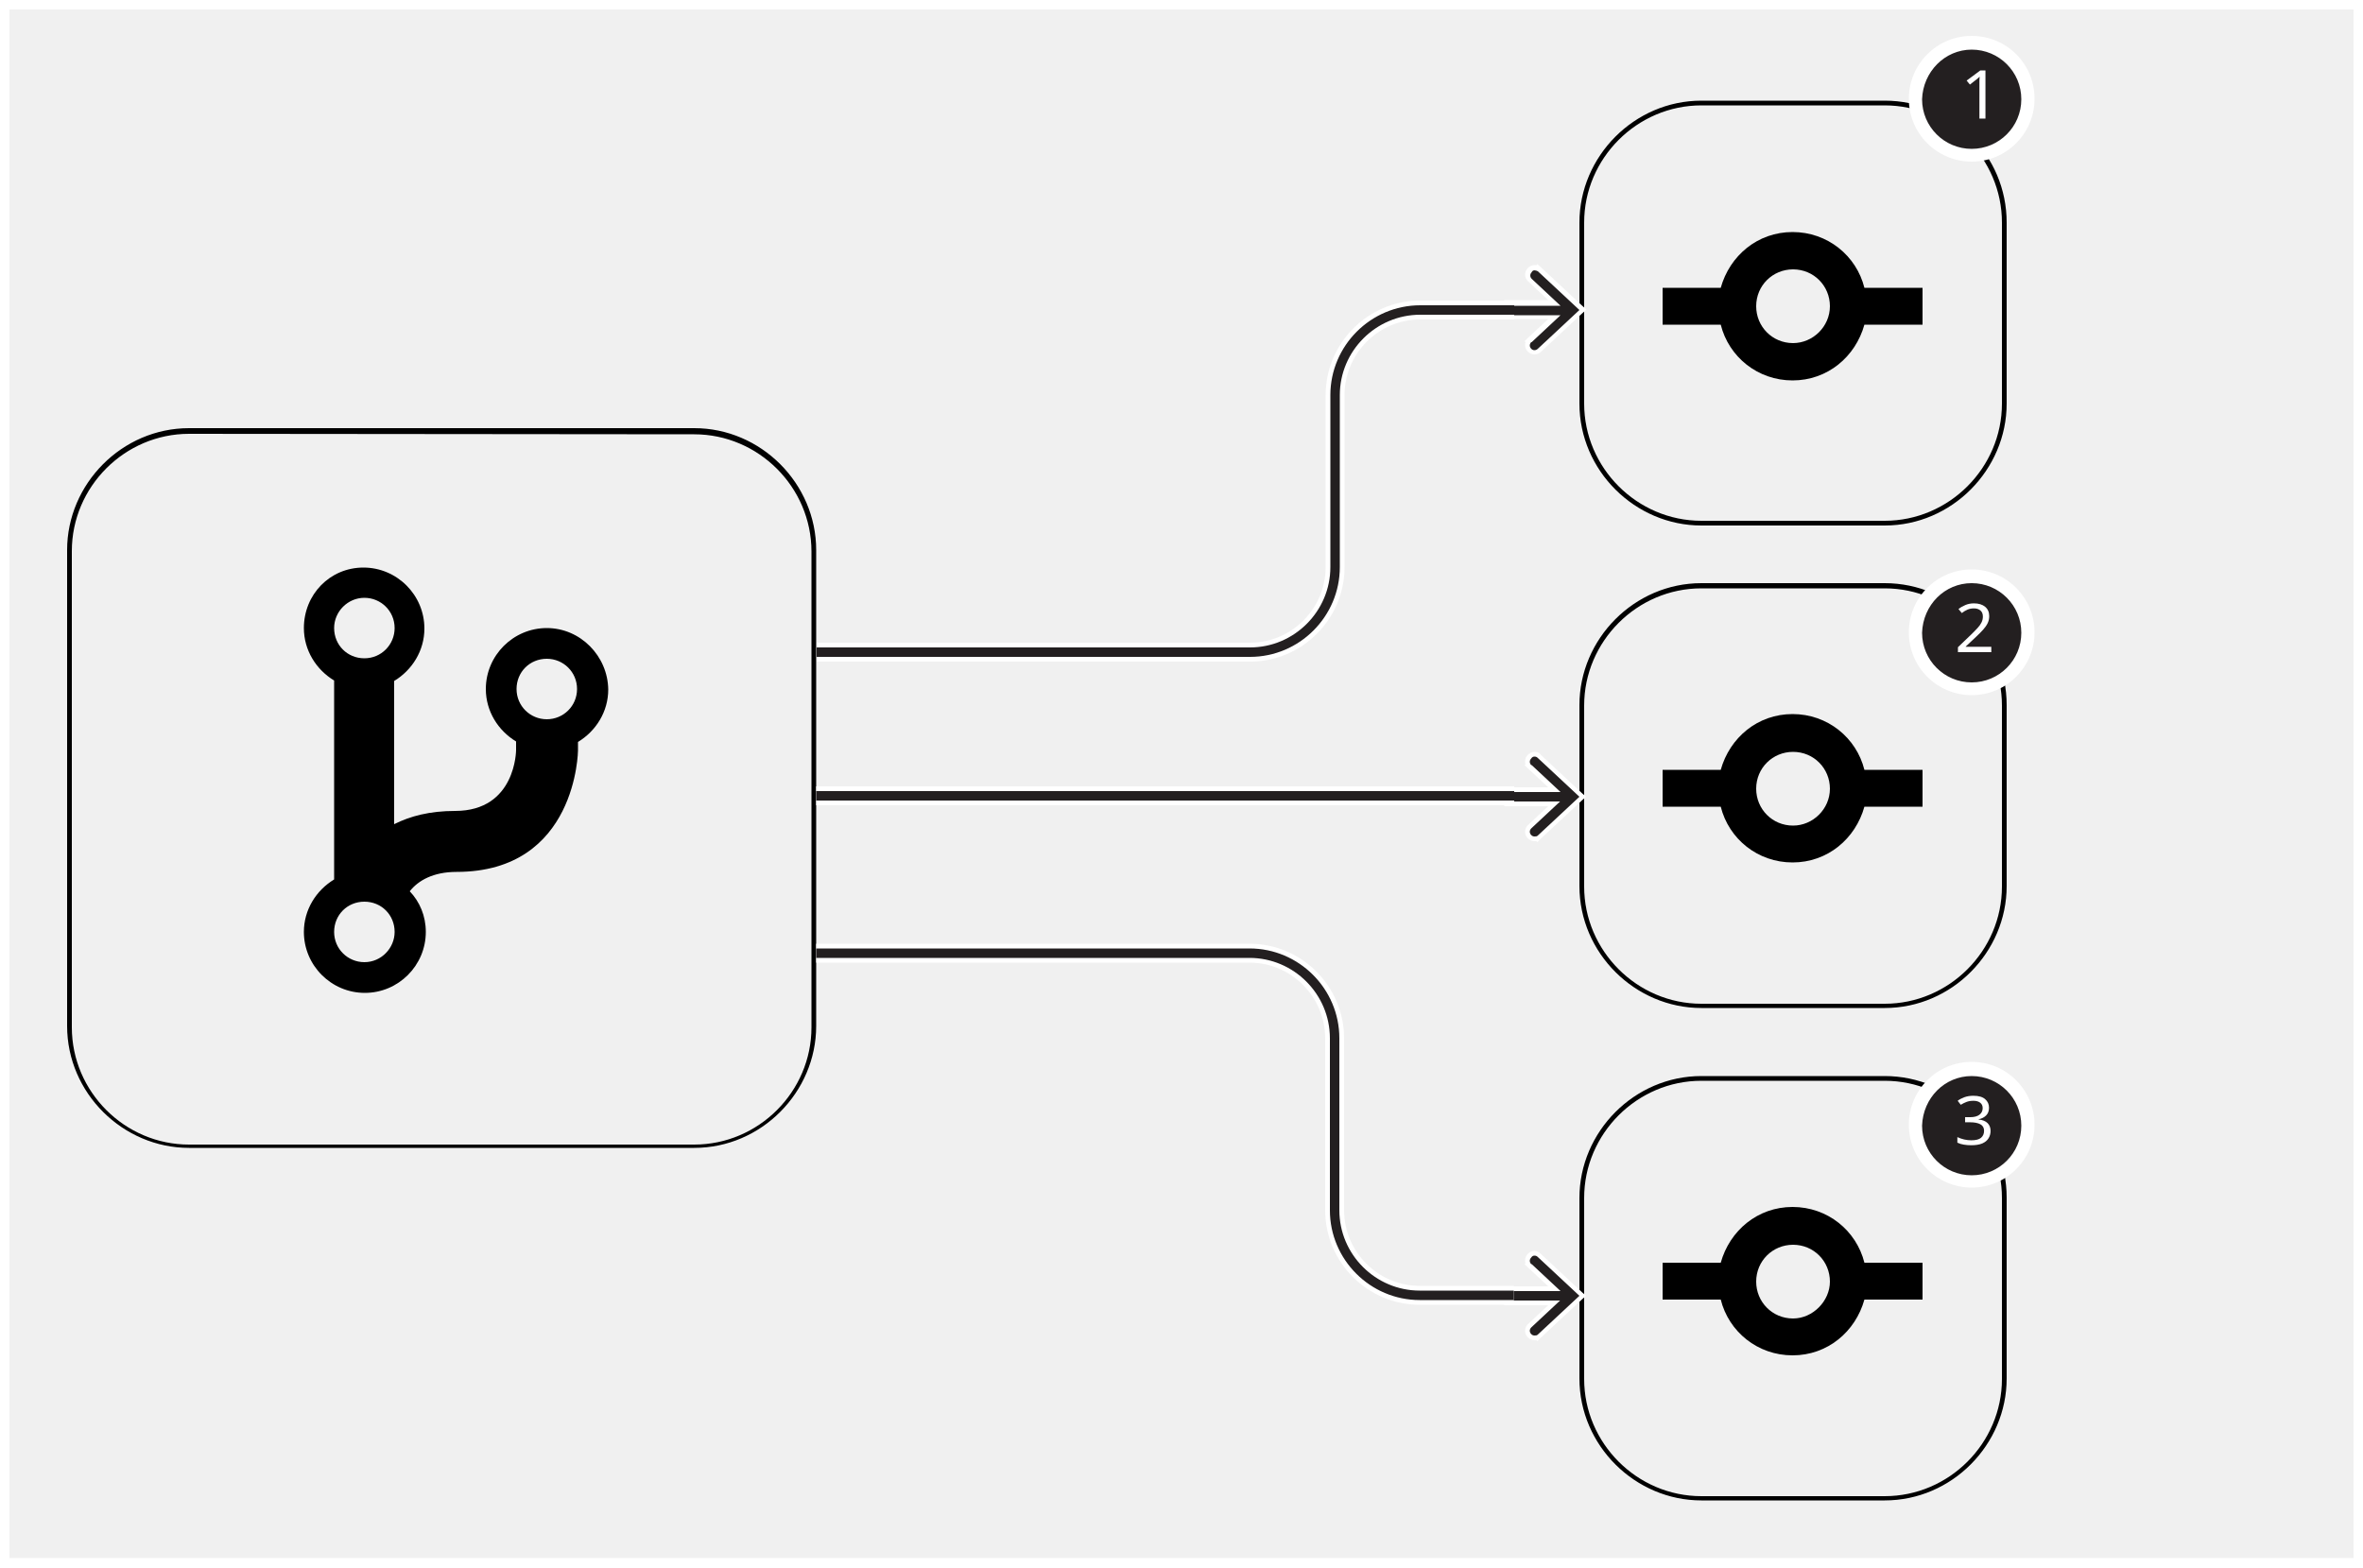
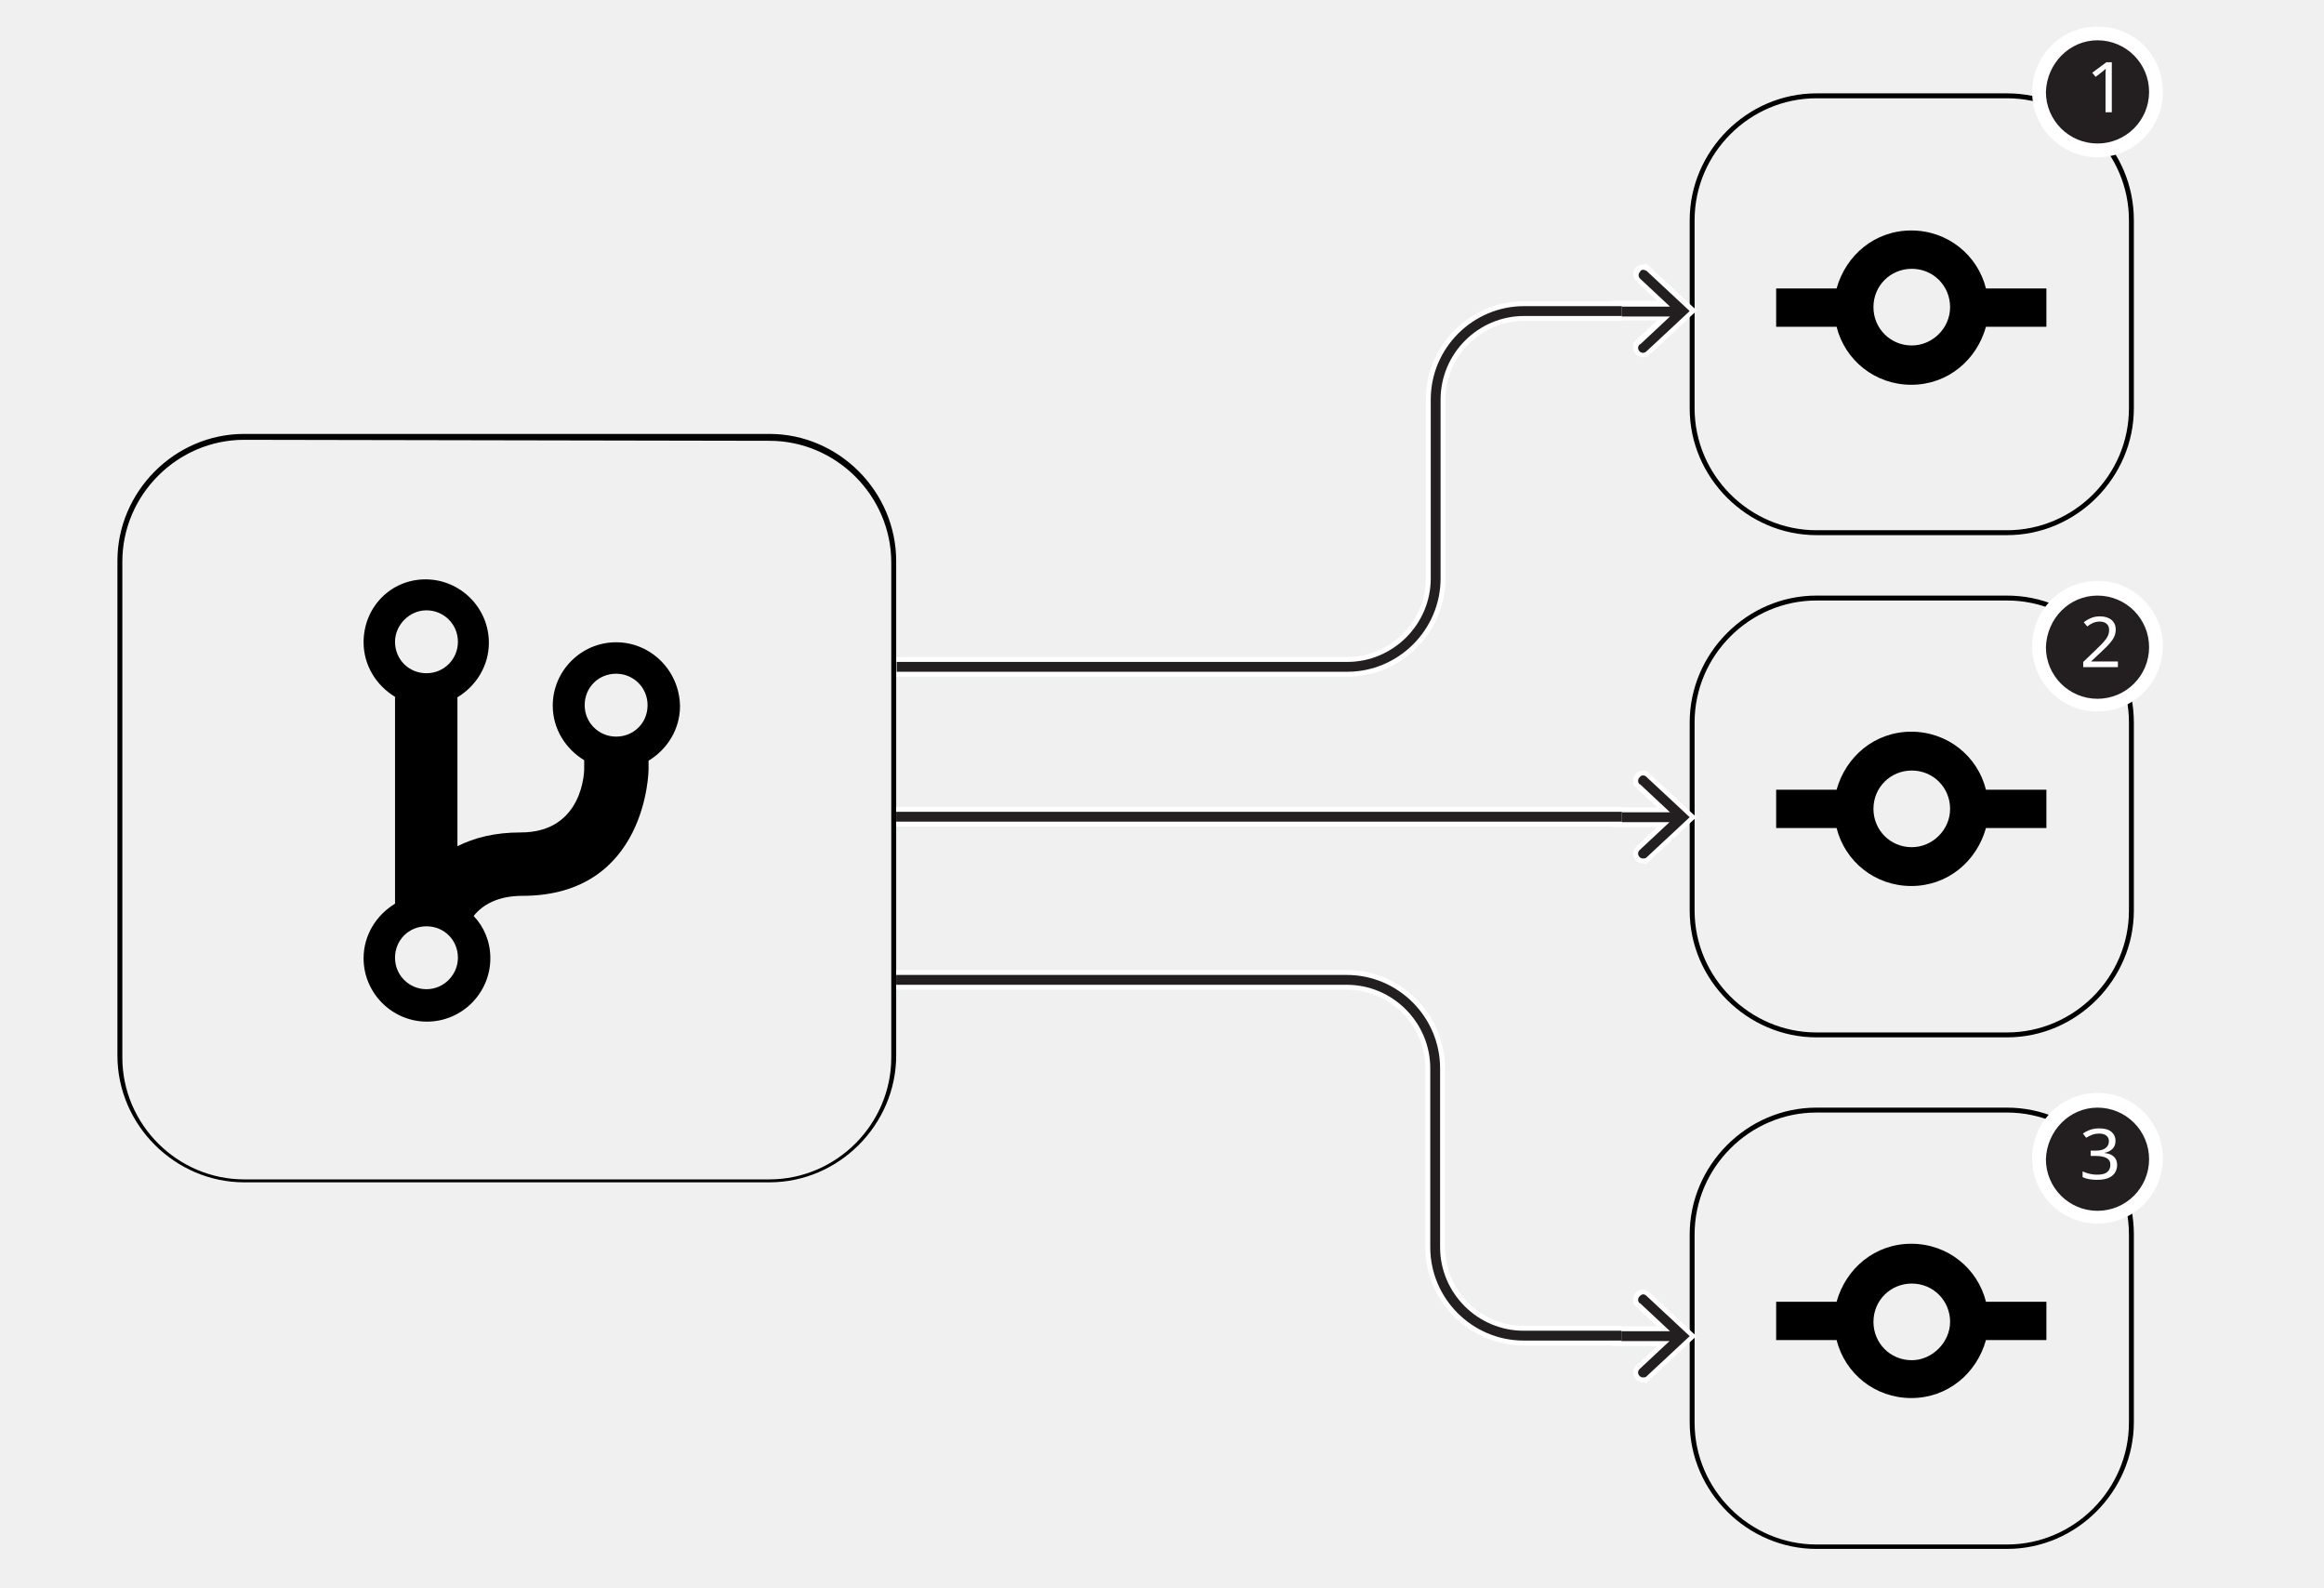
- <svg xmlns="http://www.w3.org/2000/svg" version="1.1" id="Layer_1" x="0px" y="0px" viewBox="36.7 368.6 500 331.7" enable-background="new 36.7 368.6 500 331.7" xml:space="preserve">
-   <g id="boundary">
-     <path fill="none" stroke="#FFFFFF" stroke-width="4" stroke-miterlimit="10" d="M36.7,368.6v331.7h500V368.6H36.7L36.7,368.6z" />
-   </g>
+ <svg xmlns="http://www.w3.org/2000/svg" version="1.1" id="Layer_1" x="0px" y="0px" viewBox="27 455 473 323" enable-background="new 27 455 473 323" xml:space="preserve">
  <g id="base">
    <g id="border_4_">
-       <path d="M183.6,460.5c13.6,0,24.8,11.2,24.8,24.8V586c0,13.6-11.2,24.8-24.8,24.8H76.7c-13.6,0-24.8-11.2-24.8-24.8V485.2    c0-13.6,11.2-24.8,24.8-24.8L183.6,460.5 M183.6,459.2H76.7c-14.2,0-25.8,11.8-25.8,25.8v100.7c0,14.2,11.8,25.8,25.8,25.8h106.9    c14.2,0,25.8-11.8,25.8-25.8V485C209.4,470.9,197.7,459.2,183.6,459.2L183.6,459.2z" />
+       <path d="M183.6,544.7c13.6,0,24.8,11.2,24.8,24.8v100.7c0,13.6-11.2,24.8-24.8,24.8H76.7c-13.6,0-24.8-11.2-24.8-24.8V569.3    c0-13.6,11.2-24.8,24.8-24.8L183.6,544.7 M183.6,543.3H76.7c-14.2,0-25.8,11.8-25.8,25.8v100.7c0,14.2,11.8,25.8,25.8,25.8h106.9    c14.2,0,25.8-11.8,25.8-25.8V569.2C209.4,555,197.7,543.3,183.6,543.3L183.6,543.3z" />
    </g>
-     <path d="M152.4,501.5c-7.1,0-12.9,5.8-12.9,12.9c0,4.7,2.6,8.8,6.4,11.1v1.8c0,0,0,12.9-12.9,12.9c-5.4,0-9.5,1.1-12.9,2.8v-30.3   c3.8-2.3,6.4-6.4,6.4-11.1c0-7.1-5.8-12.9-12.9-12.9s-12.6,5.7-12.6,12.8c0,4.7,2.6,8.8,6.4,11.1v42.1c-3.8,2.3-6.4,6.4-6.4,11.1   c0,7.1,5.8,12.9,12.9,12.9s12.9-5.8,12.9-12.9c0-3.4-1.3-6.4-3.4-8.6c1.8-2.3,5-4.1,9.9-4.1c25.5,0,25.7-25.7,25.7-25.7v-1.8   c3.8-2.3,6.4-6.4,6.4-11.1C165.3,507.4,159.5,501.5,152.4,501.5z M113.8,495.1c3.5,0,6.4,2.8,6.4,6.4c0,3.5-2.8,6.4-6.4,6.4   s-6.4-2.8-6.4-6.4C107.4,498,110.3,495.1,113.8,495.1z M113.8,572.2c-3.5,0-6.4-2.8-6.4-6.4c0-3.6,2.8-6.4,6.4-6.4s6.4,2.8,6.4,6.4   C120.2,569.2,117.4,572.2,113.8,572.2z M152.4,520.8c-3.5,0-6.4-2.8-6.4-6.4c0-3.6,2.8-6.4,6.4-6.4c3.5,0,6.4,2.8,6.4,6.4   C158.8,518,155.9,520.8,152.4,520.8z" />
+     <path d="M152.4,585.7c-7.1,0-12.9,5.8-12.9,12.9c0,4.7,2.6,8.8,6.4,11.1v1.8c0,0,0,12.9-12.9,12.9c-5.4,0-9.5,1.1-12.9,2.8v-30.3   c3.8-2.3,6.4-6.4,6.4-11.1c0-7.1-5.8-12.9-12.9-12.9s-12.6,5.7-12.6,12.8c0,4.7,2.6,8.8,6.4,11.1v42.1c-3.8,2.3-6.4,6.4-6.4,11.1   c0,7.1,5.8,12.9,12.9,12.9s12.9-5.8,12.9-12.9c0-3.4-1.3-6.4-3.4-8.6c1.8-2.3,5-4.1,9.9-4.1c25.5,0,25.7-25.7,25.7-25.7v-1.8   c3.8-2.3,6.4-6.4,6.4-11.1C165.3,591.5,159.5,585.7,152.4,585.7z M113.8,579.2c3.5,0,6.4,2.8,6.4,6.4c0,3.5-2.8,6.4-6.4,6.4   s-6.4-2.8-6.4-6.4C107.4,582.2,110.3,579.2,113.8,579.2z M113.8,656.3c-3.5,0-6.4-2.8-6.4-6.4c0-3.6,2.8-6.4,6.4-6.4   s6.4,2.8,6.4,6.4C120.2,653.3,117.4,656.3,113.8,656.3z M152.4,604.9c-3.5,0-6.4-2.8-6.4-6.4c0-3.6,2.8-6.4,6.4-6.4   c3.5,0,6.4,2.8,6.4,6.4C158.8,602.2,155.9,604.9,152.4,604.9z" />
  </g>
  <g id="commit-1">
    <g>
      <g>
-         <path d="M431.2,429.5c-1.7-6.8-7.8-11.8-15.2-11.8c-7.4,0-13.3,5-15.2,11.8h-12.3v7.8h12.3c1.7,6.8,7.8,11.8,15.2,11.8     c7.4,0,13.3-5,15.2-11.8h12.3v-7.8H431.2z M416.1,441.2c-4.4,0-7.8-3.5-7.8-7.8c0-4.4,3.5-7.8,7.8-7.8c4.4,0,7.8,3.5,7.8,7.8     S420.3,441.2,416.1,441.2z" />
+         <path d="M431.2,513.7c-1.7-6.8-7.8-11.8-15.2-11.8c-7.4,0-13.3,5-15.2,11.8h-12.3v7.8h12.3c1.7,6.8,7.8,11.8,15.2,11.8     c7.4,0,13.3-5,15.2-11.8h12.3v-7.8H431.2z M416.1,525.3c-4.4,0-7.8-3.5-7.8-7.8c0-4.4,3.5-7.8,7.8-7.8c4.4,0,7.8,3.5,7.8,7.8     S420.3,525.3,416.1,525.3z" />
        <g id="border_1_">
-           <path d="M435.5,390.9c13.6,0,24.8,11.2,24.8,24.8V454c0,13.6-11.2,24.8-24.8,24.8h-38.8c-13.6,0-24.8-11.2-24.8-24.8v-38.3      c0-13.6,11.2-24.8,24.8-24.8H435.5 M435.5,389.9h-38.8c-14.2,0-25.8,11.8-25.8,25.8V454c0,14.2,11.8,25.8,25.8,25.8h38.8      c14.2,0,25.8-11.8,25.8-25.8v-38.3C461.3,401.4,449.7,389.9,435.5,389.9L435.5,389.9z" />
+           <path d="M435.5,475c13.6,0,24.8,11.2,24.8,24.8v38.3c0,13.6-11.2,24.8-24.8,24.8h-38.8c-13.6,0-24.8-11.2-24.8-24.8v-38.3      c0-13.6,11.2-24.8,24.8-24.8H435.5 M435.5,474h-38.8c-14.2,0-25.8,11.8-25.8,25.8v38.3c0,14.2,11.8,25.8,25.8,25.8h38.8      c14.2,0,25.8-11.8,25.8-25.8v-38.3C461.3,485.5,449.7,474,435.5,474L435.5,474z" />
        </g>
      </g>
      <g>
        <g>
-           <path fill="#231F20" d="M453.9,401.4c-6.5,0-11.9-5.4-11.9-11.9s5.4-11.9,11.9-11.9s11.9,5.4,11.9,11.9S460.6,401.4,453.9,401.4      z" />
-           <path fill="#FFFFFF" d="M453.9,379.1c5.8,0,10.5,4.7,10.5,10.5s-4.7,10.5-10.5,10.5s-10.5-4.7-10.5-10.5      C443.6,383.8,448.2,379.1,453.9,379.1 M453.9,376.2c-7.4,0-13.3,6-13.3,13.3c0,7.4,6,13.3,13.3,13.3c7.4,0,13.3-6,13.3-13.3      C467.2,382.1,461.3,376.2,453.9,376.2L453.9,376.2z" />
+           <path fill="#231F20" d="M453.9,485.5c-6.5,0-11.9-5.4-11.9-11.9s5.4-11.9,11.9-11.9s11.9,5.4,11.9,11.9S460.6,485.5,453.9,485.5      z" />
+           <path fill="#FFFFFF" d="M453.9,463.2c5.8,0,10.5,4.7,10.5,10.5s-4.7,10.5-10.5,10.5s-10.5-4.7-10.5-10.5      C443.6,467.9,448.2,463.2,453.9,463.2 M453.9,460.4c-7.4,0-13.3,6-13.3,13.3c0,7.4,6,13.3,13.3,13.3c7.4,0,13.3-6,13.3-13.3      C467.2,466.2,461.3,460.4,453.9,460.4L453.9,460.4z" />
        </g>
        <g>
-           <text transform="matrix(1.0483 0 0 1 451.5059 393.6982)" fill="#FFFFFF" font-family="'ApexNew-Book'" font-size="14.269">1</text>
+           <text transform="matrix(1.0483 0 0 1 451.5059 477.8486)" fill="#FFFFFF" font-family="'ApexNew-Book'" font-size="14.269">1</text>
        </g>
      </g>
    </g>
  </g>
  <g id="commit-2">
    <g>
      <g>
-         <path d="M431.2,531.5c-1.7-6.8-7.8-11.8-15.2-11.8c-7.4,0-13.3,5-15.2,11.8h-12.3v7.8h12.3c1.7,6.8,7.8,11.8,15.2,11.8     c7.4,0,13.3-5,15.2-11.8h12.3v-7.8H431.2z M416.1,543.3c-4.4,0-7.8-3.5-7.8-7.8c0-4.4,3.5-7.8,7.8-7.8c4.4,0,7.8,3.5,7.8,7.8     C423.9,539.8,420.3,543.3,416.1,543.3z" />
+         <path d="M431.2,615.7c-1.7-6.8-7.8-11.8-15.2-11.8c-7.4,0-13.3,5-15.2,11.8h-12.3v7.8h12.3c1.7,6.8,7.8,11.8,15.2,11.8     c7.4,0,13.3-5,15.2-11.8h12.3v-7.8H431.2z M416.1,627.4c-4.4,0-7.8-3.5-7.8-7.8c0-4.4,3.5-7.8,7.8-7.8c4.4,0,7.8,3.5,7.8,7.8     S420.3,627.4,416.1,627.4z" />
        <g id="border_2_">
-           <path d="M435.5,493.1c13.6,0,24.8,11.2,24.8,24.8v38.3c0,13.6-11.2,24.8-24.8,24.8h-38.8c-13.6,0-24.8-11.2-24.8-24.8v-38.3      c0-13.6,11.2-24.8,24.8-24.8H435.5 M435.5,492h-38.8c-14.2,0-25.8,11.8-25.8,25.8v38.3c0,14.2,11.8,25.8,25.8,25.8h38.8      c14.2,0,25.8-11.8,25.8-25.8v-38.3C461.3,503.6,449.7,492,435.5,492L435.5,492z" />
+           <path d="M435.5,577.2c13.6,0,24.8,11.2,24.8,24.8v38.3c0,13.6-11.2,24.8-24.8,24.8h-38.8c-13.6,0-24.8-11.2-24.8-24.8V602      c0-13.6,11.2-24.8,24.8-24.8H435.5 M435.5,576.2h-38.8c-14.2,0-25.8,11.8-25.8,25.8v38.3c0,14.2,11.8,25.8,25.8,25.8h38.8      c14.2,0,25.8-11.8,25.8-25.8V602C461.3,587.8,449.7,576.2,435.5,576.2L435.5,576.2z" />
        </g>
      </g>
      <g>
        <g>
-           <path fill="#231F20" d="M453.9,514.2c-6.5,0-11.9-5.4-11.9-11.9s5.4-11.9,11.9-11.9s11.9,5.4,11.9,11.9S460.6,514.2,453.9,514.2      z" />
-           <path fill="#FFFFFF" d="M453.9,492c5.8,0,10.5,4.7,10.5,10.5s-4.7,10.5-10.5,10.5s-10.5-4.7-10.5-10.5      C443.6,496.6,448.2,492,453.9,492 M453.9,489.1c-7.4,0-13.3,6-13.3,13.3c0,7.4,6,13.3,13.3,13.3c7.4,0,13.3-6,13.3-13.3      C467.2,495.1,461.3,489.1,453.9,489.1L453.9,489.1z" />
+           <path fill="#231F20" d="M453.9,598.3c-6.5,0-11.9-5.4-11.9-11.9s5.4-11.9,11.9-11.9s11.9,5.4,11.9,11.9S460.6,598.3,453.9,598.3      z" />
+           <path fill="#FFFFFF" d="M453.9,576.2c5.8,0,10.5,4.7,10.5,10.5s-4.7,10.5-10.5,10.5s-10.5-4.7-10.5-10.5      C443.6,580.8,448.2,576.2,453.9,576.2 M453.9,573.2c-7.4,0-13.3,6-13.3,13.3c0,7.4,6,13.3,13.3,13.3c7.4,0,13.3-6,13.3-13.3      C467.2,579.2,461.3,573.2,453.9,573.2L453.9,573.2z" />
        </g>
        <g>
-           <text transform="matrix(1.0483 0 0 1 450.2715 506.6045)" fill="#FFFFFF" font-family="'ApexNew-Book'" font-size="14.269">2</text>
+           <text transform="matrix(1.0483 0 0 1 450.2715 590.7549)" fill="#FFFFFF" font-family="'ApexNew-Book'" font-size="14.269">2</text>
        </g>
      </g>
    </g>
  </g>
  <g>
    <g>
-       <path d="M431.2,635.8c-1.7-6.8-7.8-11.8-15.2-11.8c-7.4,0-13.3,5-15.2,11.8h-12.3v7.8h12.3c1.7,6.8,7.8,11.8,15.2,11.8    c7.4,0,13.3-5,15.2-11.8h12.3v-7.8H431.2z M416.1,647.6c-4.4,0-7.8-3.5-7.8-7.8c0-4.4,3.5-7.8,7.8-7.8c4.4,0,7.8,3.5,7.8,7.8    C423.9,643.9,420.3,647.6,416.1,647.6z" />
+       <path d="M431.2,719.9c-1.7-6.8-7.8-11.8-15.2-11.8c-7.4,0-13.3,5-15.2,11.8h-12.3v7.8h12.3c1.7,6.8,7.8,11.8,15.2,11.8    c7.4,0,13.3-5,15.2-11.8h12.3v-7.8H431.2z M416.1,731.8c-4.4,0-7.8-3.5-7.8-7.8c0-4.4,3.5-7.8,7.8-7.8c4.4,0,7.8,3.5,7.8,7.8    C423.9,728.1,420.3,731.8,416.1,731.8z" />
      <g id="border_3_">
-         <path d="M435.5,597.3c13.6,0,24.8,11.2,24.8,24.8v38.3c0,13.6-11.2,24.8-24.8,24.8h-38.8c-13.6,0-24.8-11.2-24.8-24.8v-38.3     c0-13.6,11.2-24.8,24.8-24.8H435.5 M435.5,596.3h-38.8c-14.2,0-25.8,11.8-25.8,25.8v38.2c0,14.2,11.8,25.8,25.8,25.8h38.8     c14.2,0,25.8-11.8,25.8-25.8v-38.3C461.3,607.9,449.7,596.3,435.5,596.3L435.5,596.3z" />
+         <path d="M435.5,681.4c13.6,0,24.8,11.2,24.8,24.8v38.3c0,13.6-11.2,24.8-24.8,24.8h-38.8c-13.6,0-24.8-11.2-24.8-24.8v-38.3     c0-13.6,11.2-24.8,24.8-24.8H435.5 M435.5,680.4h-38.8c-14.2,0-25.8,11.8-25.8,25.8v38.2c0,14.2,11.8,25.8,25.8,25.8h38.8     c14.2,0,25.8-11.8,25.8-25.8v-38.3C461.3,692.1,449.7,680.4,435.5,680.4L435.5,680.4z" />
      </g>
    </g>
    <g>
      <g>
-         <path fill="#231F20" d="M453.9,618.4c-6.5,0-11.9-5.4-11.9-11.9s5.4-11.9,11.9-11.9s11.9,5.4,11.9,11.9     C465.8,613.1,460.6,618.4,453.9,618.4z" />
-         <path fill="#FFFFFF" d="M453.9,596.3c5.8,0,10.5,4.7,10.5,10.5c0,5.8-4.7,10.5-10.5,10.5s-10.5-4.7-10.5-10.5     C443.6,600.9,448.2,596.3,453.9,596.3 M453.9,593.3c-7.4,0-13.3,6-13.3,13.3c0,7.4,6,13.3,13.3,13.3c7.4,0,13.3-6,13.3-13.3     C467.2,599.3,461.3,593.3,453.9,593.3L453.9,593.3z" />
+         <path fill="#231F20" d="M453.9,702.6c-6.5,0-11.9-5.4-11.9-11.9s5.4-11.9,11.9-11.9s11.9,5.4,11.9,11.9     C465.8,697.2,460.6,702.6,453.9,702.6z" />
+         <path fill="#FFFFFF" d="M453.9,680.4c5.8,0,10.5,4.7,10.5,10.5s-4.7,10.5-10.5,10.5s-10.5-4.7-10.5-10.5     C443.6,685.1,448.2,680.4,453.9,680.4 M453.9,677.4c-7.4,0-13.3,6-13.3,13.3c0,7.4,6,13.3,13.3,13.3c7.4,0,13.3-6,13.3-13.3     C467.2,683.4,461.3,677.4,453.9,677.4L453.9,677.4z" />
      </g>
      <g>
-         <text transform="matrix(1.0483 0 0 1 450.1973 610.7998)" fill="#FFFFFF" font-family="'ApexNew-Book'" font-size="14.269">3</text>
+         <text transform="matrix(1.0483 0 0 1 450.1973 694.9502)" fill="#FFFFFF" font-family="'ApexNew-Book'" font-size="14.269">3</text>
      </g>
    </g>
  </g>
-   <path display="none" fill="none" stroke="#FFFFFF" stroke-width="5" stroke-miterlimit="10" d="M458.9,812.6  c0-27.6-22.4-49.9-49.9-49.9" />
+   <path display="none" fill="none" stroke="#FFFFFF" stroke-width="5" stroke-miterlimit="10" d="M458.9,896.8  c0-27.6-22.4-49.9-49.9-49.9" />
  <g>
    <g>
-       <path fill="#231F20" d="M361.4,443.1c-0.4,0-0.8-0.2-1.1-0.4c-0.3-0.3-0.4-0.7-0.4-1.1c0-0.3,0.1-0.5,0.2-0.7l0,0l0.4-0.4l5.2-4.8    h-10.1v-3h10.1l-5.2-4.8c-0.6-0.6-0.6-1.6,0-2.1c0.3-0.3,0.7-0.4,1-0.4c0.2,0,0.4,0,0.6,0.1l0.1-0.1l0.4,0.3l9.2,8.5l-9.2,8.5    C362.2,442.9,361.8,443.1,361.4,443.1z" />
-       <path fill="#FFFFFF" d="M361.4,425.8c0.2,0,0.5,0.1,0.7,0.2l0,0l8.8,8.2l-8.8,8.2c-0.2,0.2-0.5,0.3-0.7,0.3    c-0.3,0-0.5-0.1-0.7-0.3c-0.4-0.4-0.4-1,0-1.4c0,0,0,0,0.1,0l0,0l6.1-5.7H356c0-0.7,0-1.3,0-2h10.9l-6.1-5.7c-0.4-0.4-0.4-1,0-1.4    C360.9,425.9,361.2,425.8,361.4,425.8 M362,424.5l-0.2,0.2c-0.1,0-0.3,0-0.4,0c-0.5,0-1,0.2-1.4,0.6s-0.6,0.9-0.6,1.4    s0.2,1,0.6,1.4l4.3,4H356h-1v1v2v1h1h8.3l-4.3,4l-0.7,0.7l0.2,0.2c-0.1,0.2-0.1,0.4-0.1,0.6c0,0.5,0.2,1,0.6,1.4s0.9,0.6,1.4,0.6    s1-0.2,1.4-0.6l8.8-8.2l0.8-0.7l-0.8-0.7l-8.8-8.2L362,424.5L362,424.5z" />
+       <path fill="#231F20" d="M361.4,527.2c-0.4,0-0.8-0.2-1.1-0.4c-0.3-0.3-0.4-0.7-0.4-1.1c0-0.3,0.1-0.5,0.2-0.7l0,0l0.4-0.4l5.2-4.8    h-10.1v-3h10.1l-5.2-4.8c-0.6-0.6-0.6-1.6,0-2.1c0.3-0.3,0.7-0.4,1-0.4c0.2,0,0.4,0,0.6,0.1l0.1-0.1l0.4,0.3l9.2,8.5l-9.2,8.5    C362.2,527,361.8,527.2,361.4,527.2z" />
+       <path fill="#FFFFFF" d="M361.4,509.9c0.2,0,0.5,0.1,0.7,0.2l0,0l8.8,8.2l-8.8,8.2c-0.2,0.2-0.5,0.3-0.7,0.3    c-0.3,0-0.5-0.1-0.7-0.3c-0.4-0.4-0.4-1,0-1.4c0,0,0,0,0.1,0l0,0l6.1-5.7H356c0-0.7,0-1.3,0-2h10.9l-6.1-5.7c-0.4-0.4-0.4-1,0-1.4    C360.9,510,361.2,509.9,361.4,509.9 M362,508.6l-0.2,0.2c-0.1,0-0.3,0-0.4,0c-0.5,0-1,0.2-1.4,0.6s-0.6,0.9-0.6,1.4s0.2,1,0.6,1.4    l4.3,4H356h-1v1v2v1h1h8.3l-4.3,4l-0.7,0.7l0.2,0.2c-0.1,0.2-0.1,0.4-0.1,0.6c0,0.5,0.2,1,0.6,1.4s0.9,0.6,1.4,0.6s1-0.2,1.4-0.6    l8.8-8.2l0.8-0.7l-0.8-0.7l-8.8-8.2L362,508.6L362,508.6z" />
    </g>
    <g>
-       <path fill="none" stroke="#FFFFFF" stroke-width="4" stroke-miterlimit="10" d="M357.1,434.2h-19.9c-9.9,0-18,8.1-18,18v36.4    c0,9.9-8.1,18-18,18h-91.7" />
-       <path fill="none" stroke="#231F20" stroke-width="2" stroke-miterlimit="10" d="M357.1,434.2h-19.9c-9.9,0-18,8.1-18,18v36.4    c0,9.9-8.1,18-18,18h-91.7" />
+       <path fill="none" stroke="#FFFFFF" stroke-width="4" stroke-miterlimit="10" d="M357.1,518.3h-19.9c-9.9,0-18,8.1-18,18v36.4    c0,9.9-8.1,18-18,18h-91.7" />
+       <path fill="none" stroke="#231F20" stroke-width="2" stroke-miterlimit="10" d="M357.1,518.3h-19.9c-9.9,0-18,8.1-18,18v36.4    c0,9.9-8.1,18-18,18h-91.7" />
    </g>
  </g>
  <g>
    <g>
-       <path fill="#231F20" d="M361.4,651.8c-0.4,0-0.8-0.2-1-0.4c-0.3-0.3-0.4-0.7-0.4-1.1c0-0.4,0.2-0.8,0.4-1.1l5.2-4.9h-10.1v-3h10.1    l-5.3-4.9l0,0L360,636v-0.1c-0.1-0.2-0.2-0.5-0.2-0.7c0-0.4,0.2-0.8,0.4-1.1c0.3-0.3,0.7-0.4,1.1-0.4s0.8,0.2,1.1,0.4l9.2,8.5    l-9.6,8.9l-0.1-0.1C361.8,651.7,361.6,651.8,361.4,651.8z" />
-       <path fill="#FFFFFF" d="M361.4,634.3c0.3,0,0.5,0.1,0.7,0.3l8.8,8.2l-8.8,8.2l0,0c-0.2,0.2-0.4,0.2-0.7,0.2    c-0.3,0-0.5-0.1-0.7-0.3c-0.4-0.4-0.4-1,0-1.4l6.1-5.7H356c0-0.7,0-1.3,0-2h10.9l-6.1-5.7l0,0c0,0,0,0-0.1,0c-0.4-0.4-0.4-1,0-1.4    C360.9,634.4,361.1,634.3,361.4,634.3 M361.4,633.3c-0.5,0-1,0.2-1.4,0.6c-0.4,0.4-0.6,0.9-0.6,1.4c0,0.2,0,0.4,0.1,0.6l-0.2,0.2    l0.7,0.7l0,0l0,0l0,0l4.3,4H356h-1v1v2v1h1h8.3l-4.3,4c-0.4,0.4-0.6,0.9-0.6,1.4s0.2,1,0.6,1.4s0.9,0.6,1.4,0.6c0.1,0,0.3,0,0.4,0    l0.2,0.2l0.7-0.7l8.8-8.2l0.8-0.7l-0.8-0.7l-8.8-8.2C362.4,633.6,361.9,633.3,361.4,633.3L361.4,633.3z" />
+       <path fill="#231F20" d="M361.4,735.9c-0.4,0-0.8-0.2-1-0.4c-0.3-0.3-0.4-0.7-0.4-1.1s0.2-0.8,0.4-1.1l5.2-4.9h-10.1v-3h10.1    l-5.3-4.9l0,0l-0.3-0.4V720c-0.1-0.2-0.2-0.5-0.2-0.7c0-0.4,0.2-0.8,0.4-1.1c0.3-0.3,0.7-0.4,1.1-0.4s0.8,0.2,1.1,0.4l9.2,8.5    l-9.6,8.9l-0.1-0.1C361.8,735.8,361.6,735.9,361.4,735.9z" />
+       <path fill="#FFFFFF" d="M361.4,718.4c0.3,0,0.5,0.1,0.7,0.3l8.8,8.2l-8.8,8.2l0,0c-0.2,0.2-0.4,0.2-0.7,0.2    c-0.3,0-0.5-0.1-0.7-0.3c-0.4-0.4-0.4-1,0-1.4l6.1-5.7H356c0-0.7,0-1.3,0-2h10.9l-6.1-5.7l0,0c0,0,0,0-0.1,0c-0.4-0.4-0.4-1,0-1.4    C360.9,718.6,361.1,718.4,361.4,718.4 M361.4,717.4c-0.5,0-1,0.2-1.4,0.6c-0.4,0.4-0.6,0.9-0.6,1.4c0,0.2,0,0.4,0.1,0.6l-0.2,0.2    l0.7,0.7l0,0l0,0l0,0l4.3,4H356h-1v1v2v1h1h8.3l-4.3,4c-0.4,0.4-0.6,0.9-0.6,1.4s0.2,1,0.6,1.4s0.9,0.6,1.4,0.6c0.1,0,0.3,0,0.4,0    l0.2,0.2l0.7-0.7l8.8-8.2l0.8-0.7l-0.8-0.7l-8.8-8.2C362.4,717.8,361.9,717.4,361.4,717.4L361.4,717.4z" />
    </g>
    <g>
-       <path fill="none" stroke="#FFFFFF" stroke-width="4" stroke-miterlimit="10" d="M209.4,570.3h91.7c9.9,0,18,8.1,18,18v36.4    c0,9.9,8.1,18,18,18H357" />
-       <path fill="none" stroke="#231F20" stroke-width="2" stroke-miterlimit="10" d="M209.4,570.3h91.7c9.9,0,18,8.1,18,18v36.4    c0,9.9,8.1,18,18,18H357" />
+       <path fill="none" stroke="#FFFFFF" stroke-width="4" stroke-miterlimit="10" d="M209.4,654.4h91.7c9.9,0,18,8.1,18,18v36.4    c0,9.9,8.1,18,18,18H357" />
+       <path fill="none" stroke="#231F20" stroke-width="2" stroke-miterlimit="10" d="M209.4,654.4h91.7c9.9,0,18,8.1,18,18v36.4    c0,9.9,8.1,18,18,18H357" />
    </g>
  </g>
  <g>
-     <path fill="#231F20" d="M361.4,545.9c-0.4,0-0.8-0.2-1-0.4c-0.3-0.3-0.4-0.7-0.4-1.1c0-0.4,0.2-0.8,0.4-1.1l5.2-4.9h-10.1v-3h10.1   l-5.3-4.9l0,0l-0.3-0.3v-0.1c-0.1-0.2-0.2-0.5-0.2-0.7c0-0.4,0.2-0.8,0.4-1.1c0.3-0.3,0.7-0.4,1.1-0.4s0.8,0.2,1.1,0.4l9.2,8.5   l-9.6,8.9l-0.1-0.1C361.8,545.9,361.6,545.9,361.4,545.9z" />
-     <path fill="#FFFFFF" d="M361.4,528.7c0.3,0,0.5,0.1,0.7,0.3l8.8,8.2l-8.8,8.2l0,0c-0.2,0.2-0.4,0.2-0.7,0.2c-0.3,0-0.5-0.1-0.7-0.3   c-0.4-0.4-0.4-1,0-1.4l6.1-5.7H356c0-0.7,0-1.3,0-2h10.9l-6.1-5.7l0,0c0,0,0,0-0.1,0c-0.4-0.4-0.4-1,0-1.4   C360.9,528.8,361.1,528.7,361.4,528.7 M361.4,527.7c-0.5,0-1,0.2-1.4,0.6s-0.6,0.9-0.6,1.4c0,0.2,0,0.4,0.1,0.6l-0.2,0.2l0.7,0.7   l0,0l0,0l0,0l4.3,4H356h-1v1v2v1h1h8.3l-4.3,4c-0.4,0.4-0.6,0.9-0.6,1.4s0.2,1,0.6,1.4s0.9,0.6,1.4,0.6c0.1,0,0.3,0,0.4,0l0.2,0.2   l0.7-0.7l8.8-8.2l0.8-0.7l-0.8-0.7l-8.8-8.2C362.4,527.8,361.9,527.7,361.4,527.7L361.4,527.7z" />
+     <path fill="#231F20" d="M361.4,630.1c-0.4,0-0.8-0.2-1-0.4c-0.3-0.3-0.4-0.7-0.4-1.1c0-0.4,0.2-0.8,0.4-1.1l5.2-4.9h-10.1v-3h10.1   l-5.3-4.9l0,0l-0.3-0.3v-0.1c-0.1-0.2-0.2-0.5-0.2-0.7c0-0.4,0.2-0.8,0.4-1.1c0.3-0.3,0.7-0.4,1.1-0.4s0.8,0.2,1.1,0.4l9.2,8.5   l-9.6,8.9l-0.1-0.1C361.8,630.1,361.6,630.1,361.4,630.1z" />
+     <path fill="#FFFFFF" d="M361.4,612.8c0.3,0,0.5,0.1,0.7,0.3l8.8,8.2l-8.8,8.2l0,0c-0.2,0.2-0.4,0.2-0.7,0.2c-0.3,0-0.5-0.1-0.7-0.3   c-0.4-0.4-0.4-1,0-1.4l6.1-5.7H356c0-0.7,0-1.3,0-2h10.9l-6.1-5.7l0,0c0,0,0,0-0.1,0c-0.4-0.4-0.4-1,0-1.4   C360.9,612.9,361.1,612.8,361.4,612.8 M361.4,611.8c-0.5,0-1,0.2-1.4,0.6c-0.4,0.4-0.6,0.9-0.6,1.4c0,0.2,0,0.4,0.1,0.6l-0.2,0.2   l0.7,0.7l0,0l0,0l0,0l4.3,4H356h-1v1v2v1h1h8.3l-4.3,4c-0.4,0.4-0.6,0.9-0.6,1.4s0.2,1,0.6,1.4s0.9,0.6,1.4,0.6c0.1,0,0.3,0,0.4,0   l0.2,0.2l0.7-0.7l8.8-8.2l0.8-0.7l-0.8-0.7l-8.8-8.2C362.4,611.9,361.9,611.8,361.4,611.8L361.4,611.8z" />
  </g>
  <g>
-     <line fill="none" stroke="#FFFFFF" stroke-width="4" stroke-miterlimit="10" x1="209.4" y1="537" x2="357.1" y2="537" />
-     <line fill="none" stroke="#231F20" stroke-width="2" stroke-miterlimit="10" x1="209.4" y1="537" x2="357.1" y2="537" />
+     <line fill="none" stroke="#FFFFFF" stroke-width="4" stroke-miterlimit="10" x1="209.4" y1="621.2" x2="357.1" y2="621.2" />
+     <line fill="none" stroke="#231F20" stroke-width="2" stroke-miterlimit="10" x1="209.4" y1="621.2" x2="357.1" y2="621.2" />
  </g>
</svg>
